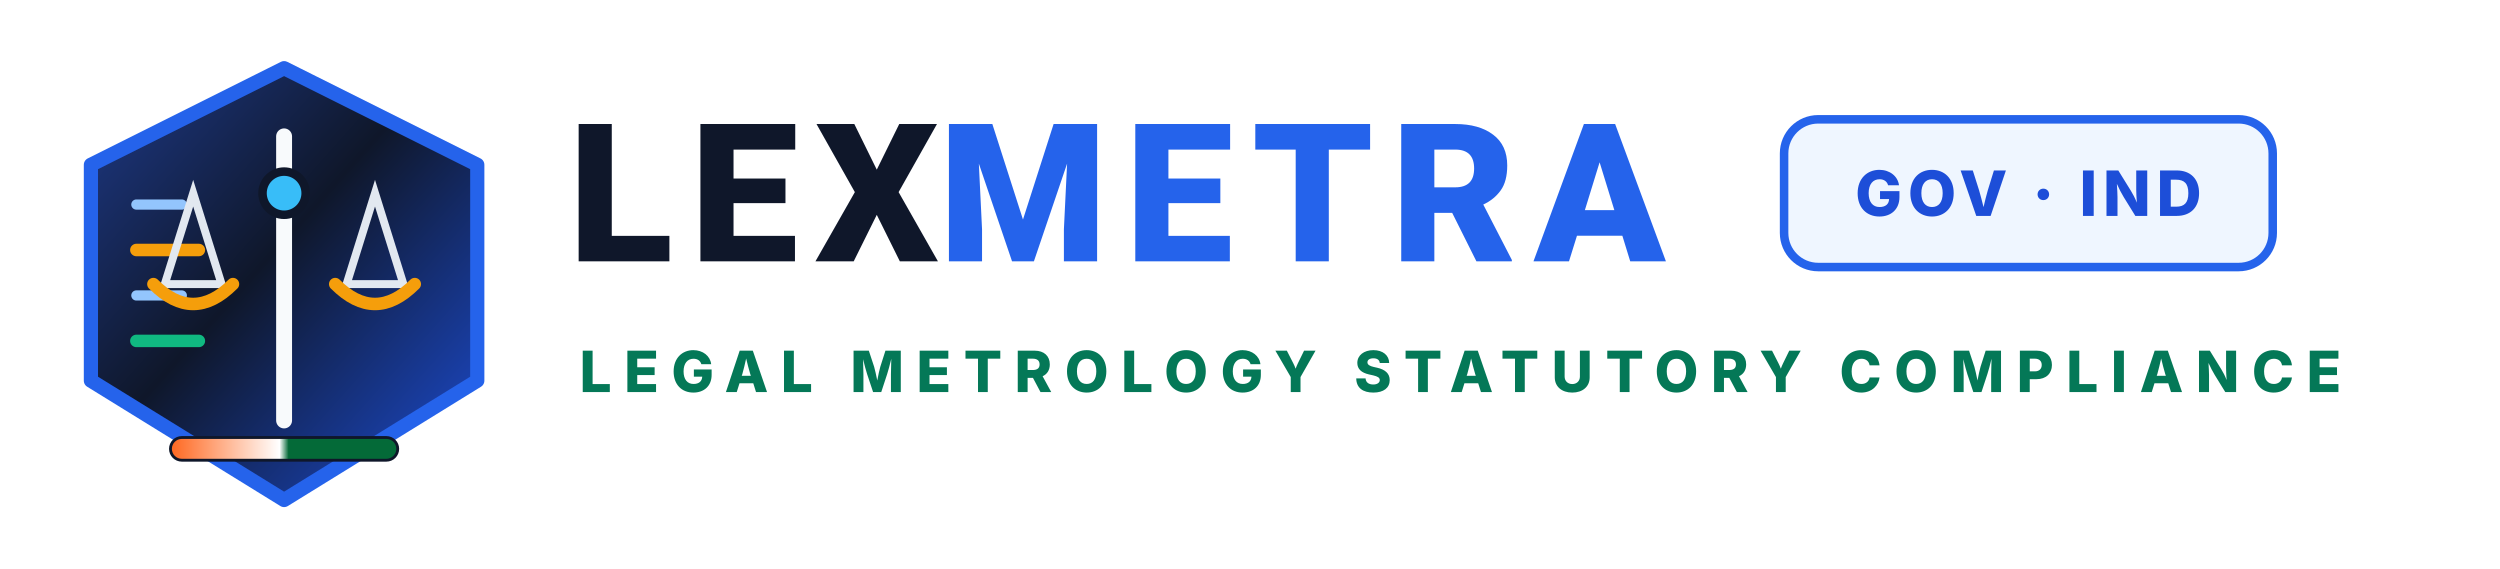
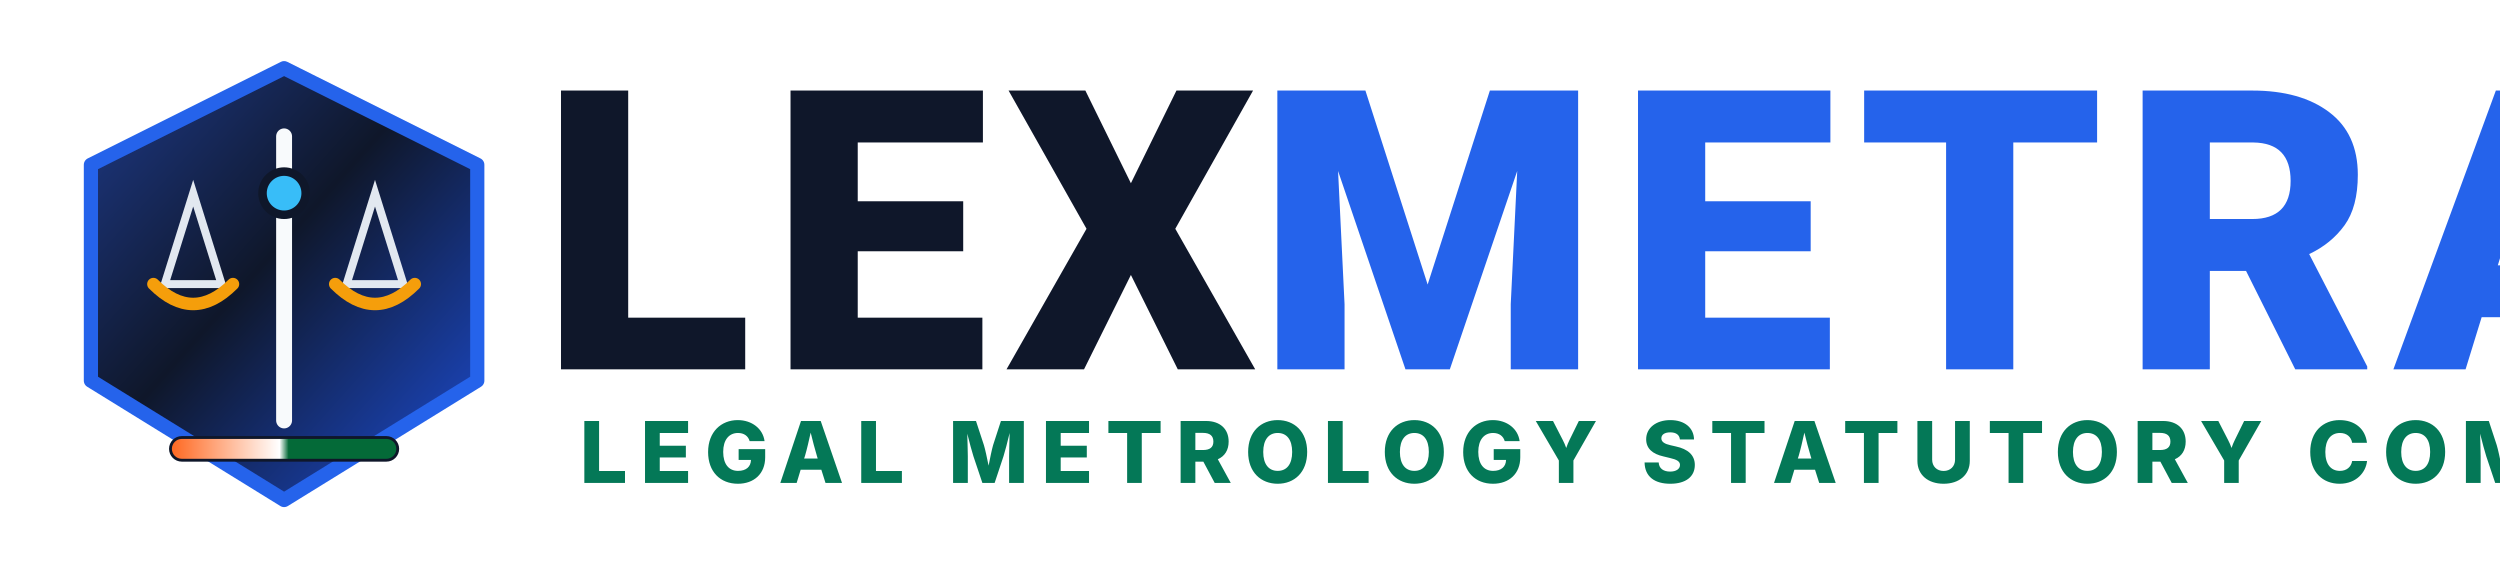
<svg xmlns="http://www.w3.org/2000/svg" viewBox="0 0 440 100" fill="none">
  <defs>
    <linearGradient id="shieldGradLM" x1="0%" y1="0%" x2="100%" y2="100%">
      <stop offset="0%" stop-color="#1E3A8A" />
      <stop offset="45%" stop-color="#0F172A" />
      <stop offset="100%" stop-color="#1D4ED8" />
    </linearGradient>
    <linearGradient id="goldScalesLM" x1="0%" y1="0%" x2="100%" y2="100%">
      <stop offset="0%" stop-color="#F59E0B" />
      <stop offset="100%" stop-color="#B45309" />
    </linearGradient>
    <linearGradient id="tricolorBadgeLM" x1="0%" y1="0%" x2="100%" y2="0%">
      <stop offset="0%" stop-color="#FF671F" />
      <stop offset="48%" stop-color="#FFFFFF" />
      <stop offset="52%" stop-color="#046A38" />
      <stop offset="100%" stop-color="#046A38" />
    </linearGradient>
  </defs>
  <g transform="translate(10, 10)">
    <path d="M40 2 L74 19 L74 57 L40 78 L6 57 L6 19 Z" fill="url(#shieldGradLM)" stroke="#2563EB" stroke-width="2.5" stroke-linejoin="round" />
-     <line x1="14" y1="26" x2="22" y2="26" stroke="#93C5FD" stroke-width="1.8" stroke-linecap="round" />
-     <line x1="14" y1="34" x2="25" y2="34" stroke="#F59E0B" stroke-width="2.2" stroke-linecap="round" />
-     <line x1="14" y1="42" x2="22" y2="42" stroke="#93C5FD" stroke-width="1.8" stroke-linecap="round" />
-     <line x1="14" y1="50" x2="25" y2="50" stroke="#10B981" stroke-width="2.2" stroke-linecap="round" />
    <path d="M40 14 L40 64" stroke="#F8FAFC" stroke-width="2.8" stroke-linecap="round" />
    <path d="M24 24 L56 24" stroke="url(#goldScalesLM)" stroke-width="3.2" stroke-linecap="round" />
    <path d="M24 24 L19 40 L29 40 Z" fill="none" stroke="#E2E8F0" stroke-width="1.4" />
    <path d="M17 40 Q24 47 31 40" fill="none" stroke="#F59E0B" stroke-width="2.2" stroke-linecap="round" />
    <path d="M56 24 L51 40 L61 40 Z" fill="none" stroke="#E2E8F0" stroke-width="1.4" />
    <path d="M49 40 Q56 47 63 40" fill="none" stroke="#F59E0B" stroke-width="2.2" stroke-linecap="round" />
    <circle cx="40" cy="24" r="3.8" fill="#38BDF8" stroke="#0F172A" stroke-width="1.5" />
    <rect x="20" y="67" width="40" height="4" rx="2" fill="url(#tricolorBadgeLM)" stroke="#0F172A" stroke-width="0.5" />
  </g>
-   <text x="100" y="46" font-family="system-ui, -apple-system, BlinkMacSystemFont, 'Segoe UI', Roboto, sans-serif" font-size="34" font-weight="900" letter-spacing="3" fill="#0F172A">
+   <text x="95" y="65" font-family="system-ui, -apple-system, BlinkMacSystemFont, 'Segoe UI', Roboto, sans-serif" font-size="69" font-weight="900" letter-spacing="3" fill="#0F172A">
    LEX<tspan fill="#2563EB">METRA</tspan>
  </text>
-   <rect x="314" y="21" width="86" height="26" rx="6" fill="#EFF6FF" stroke="#2563EB" stroke-width="1.5" />
-   <text x="357" y="38" font-family="system-ui, -apple-system, sans-serif" font-size="11" font-weight="800" fill="#1D4ED8" text-anchor="middle" letter-spacing="1">
-     GOV · IND
-   </text>
-   <text x="102" y="69" font-family="system-ui, -apple-system, sans-serif" font-size="10" font-weight="800" letter-spacing="2.2" fill="#047857">
+   <text x="102" y="85" font-family="system-ui, -apple-system, sans-serif" font-size="15 " font-weight="800" letter-spacing="2.2" fill="#047857">
    LEGAL METROLOGY STATUTORY COMPLIANCE
  </text>
</svg>
